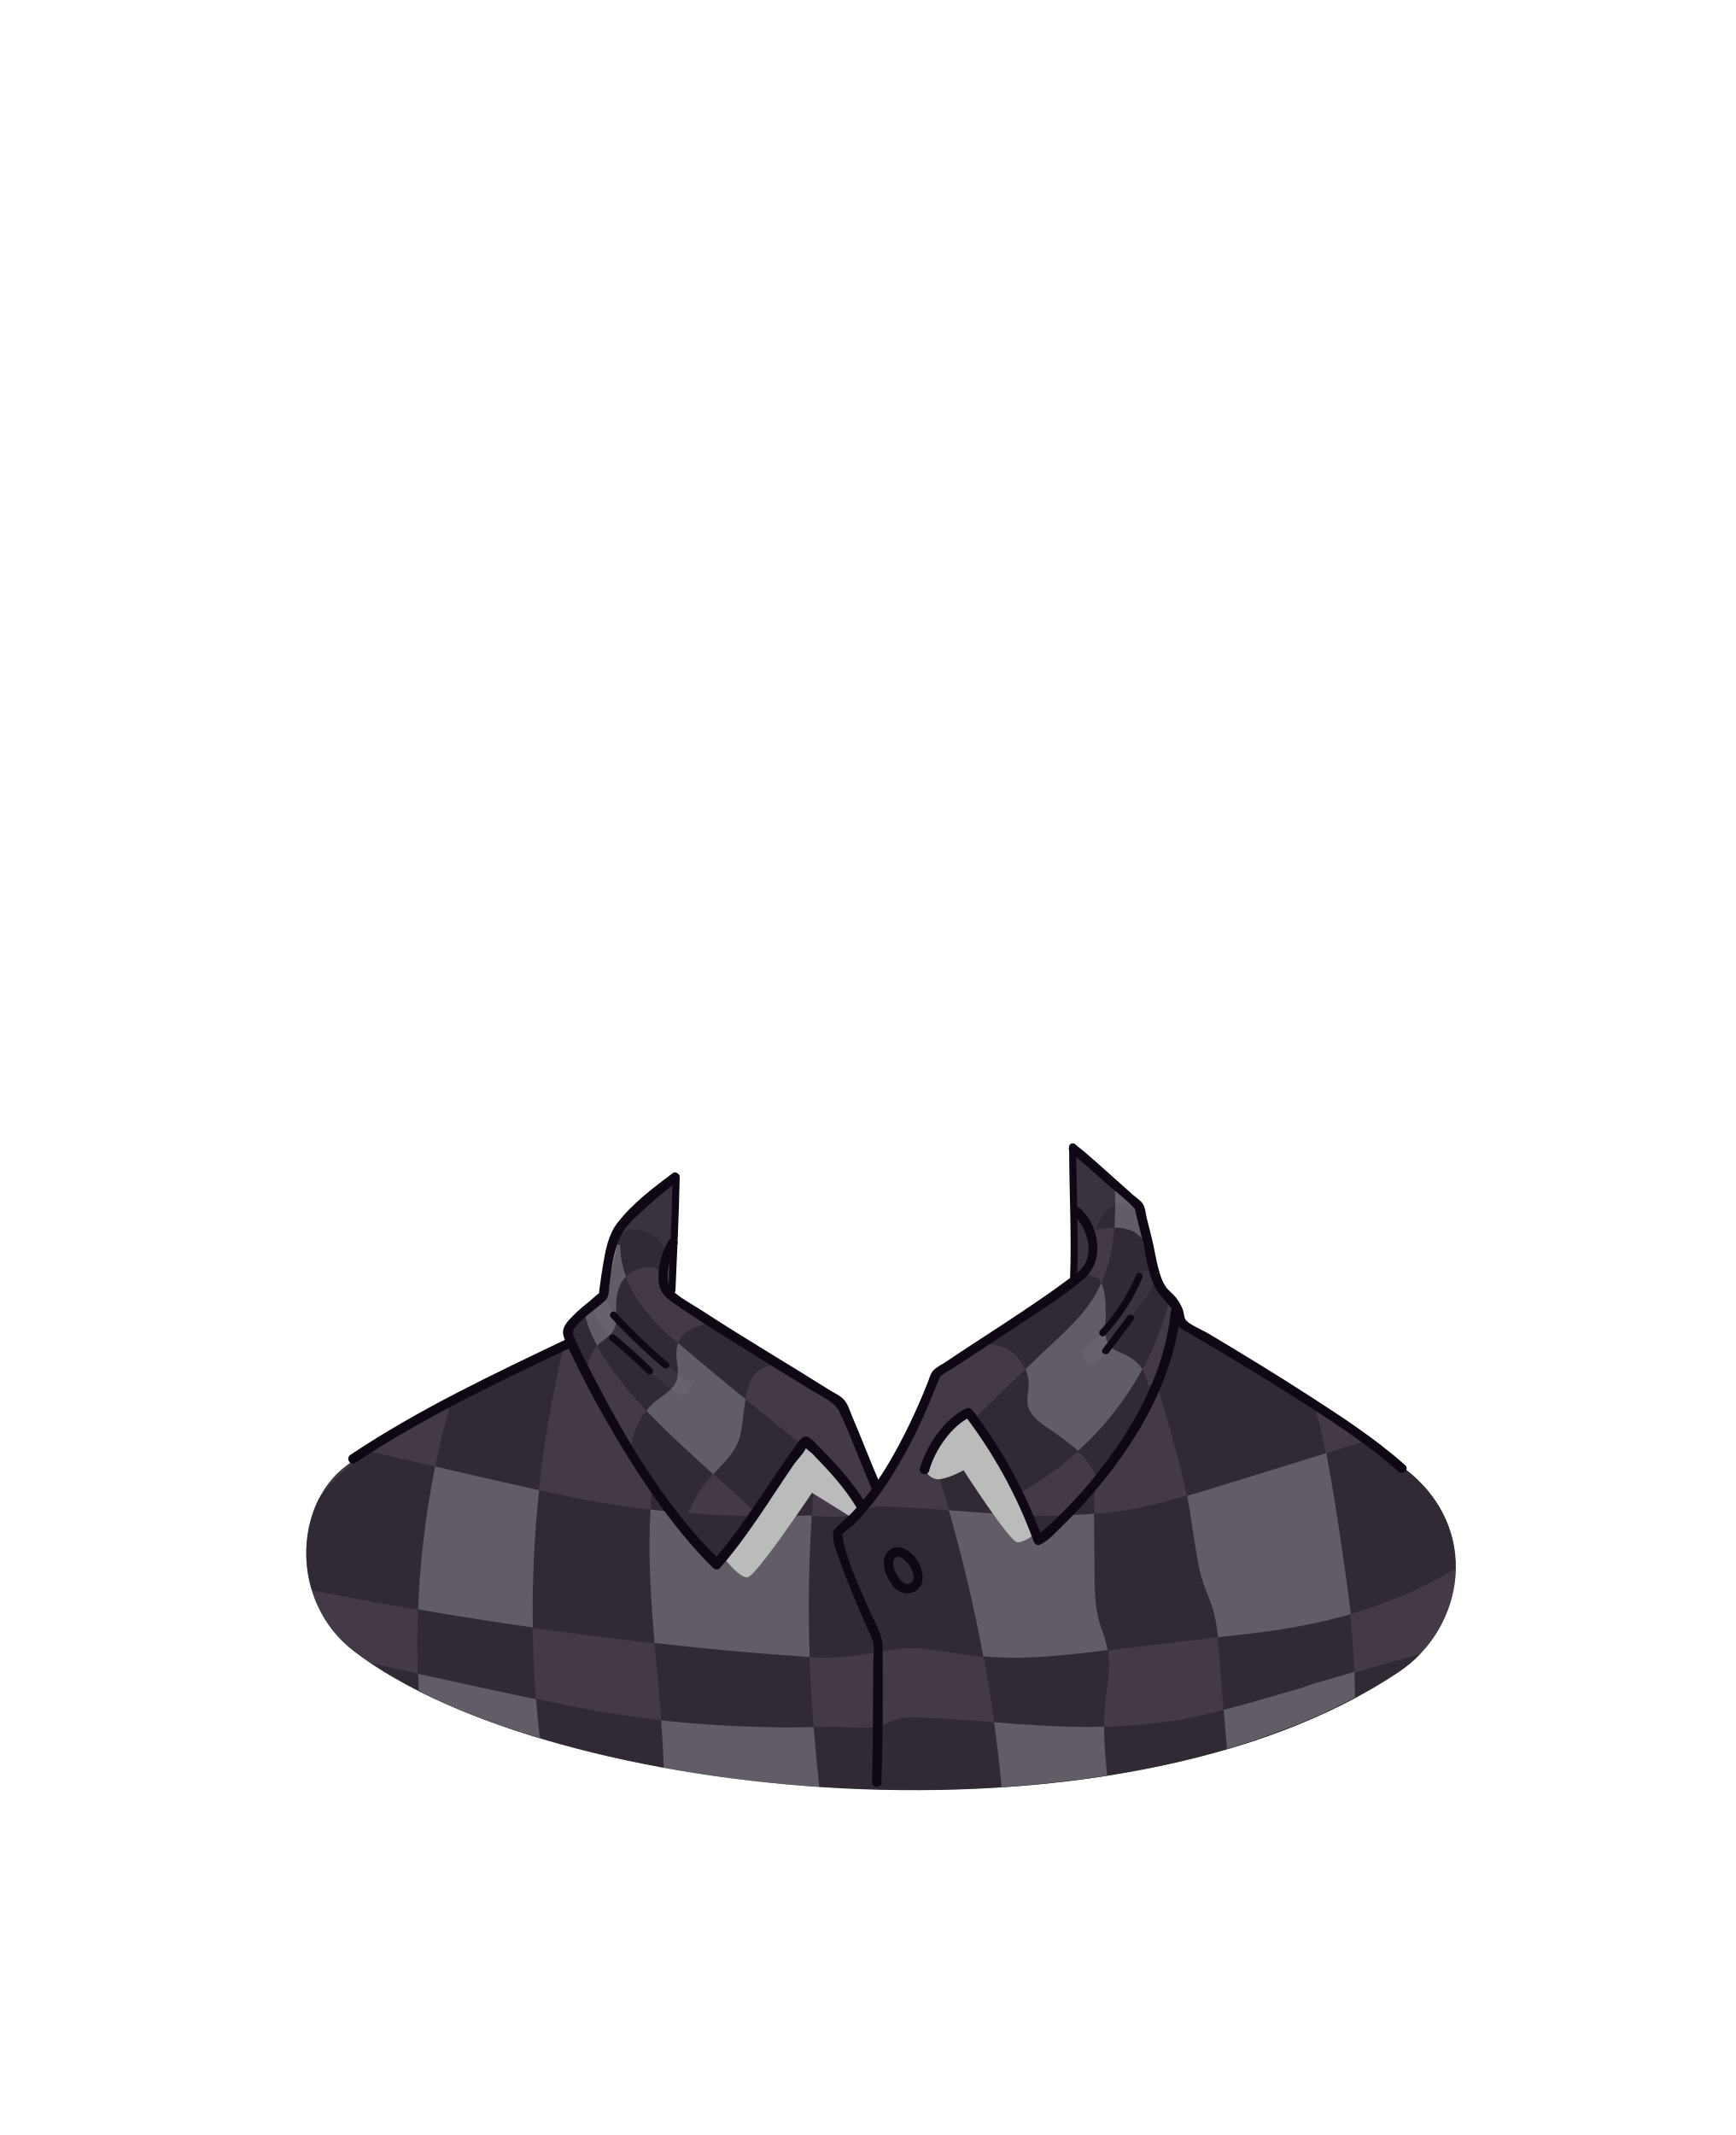
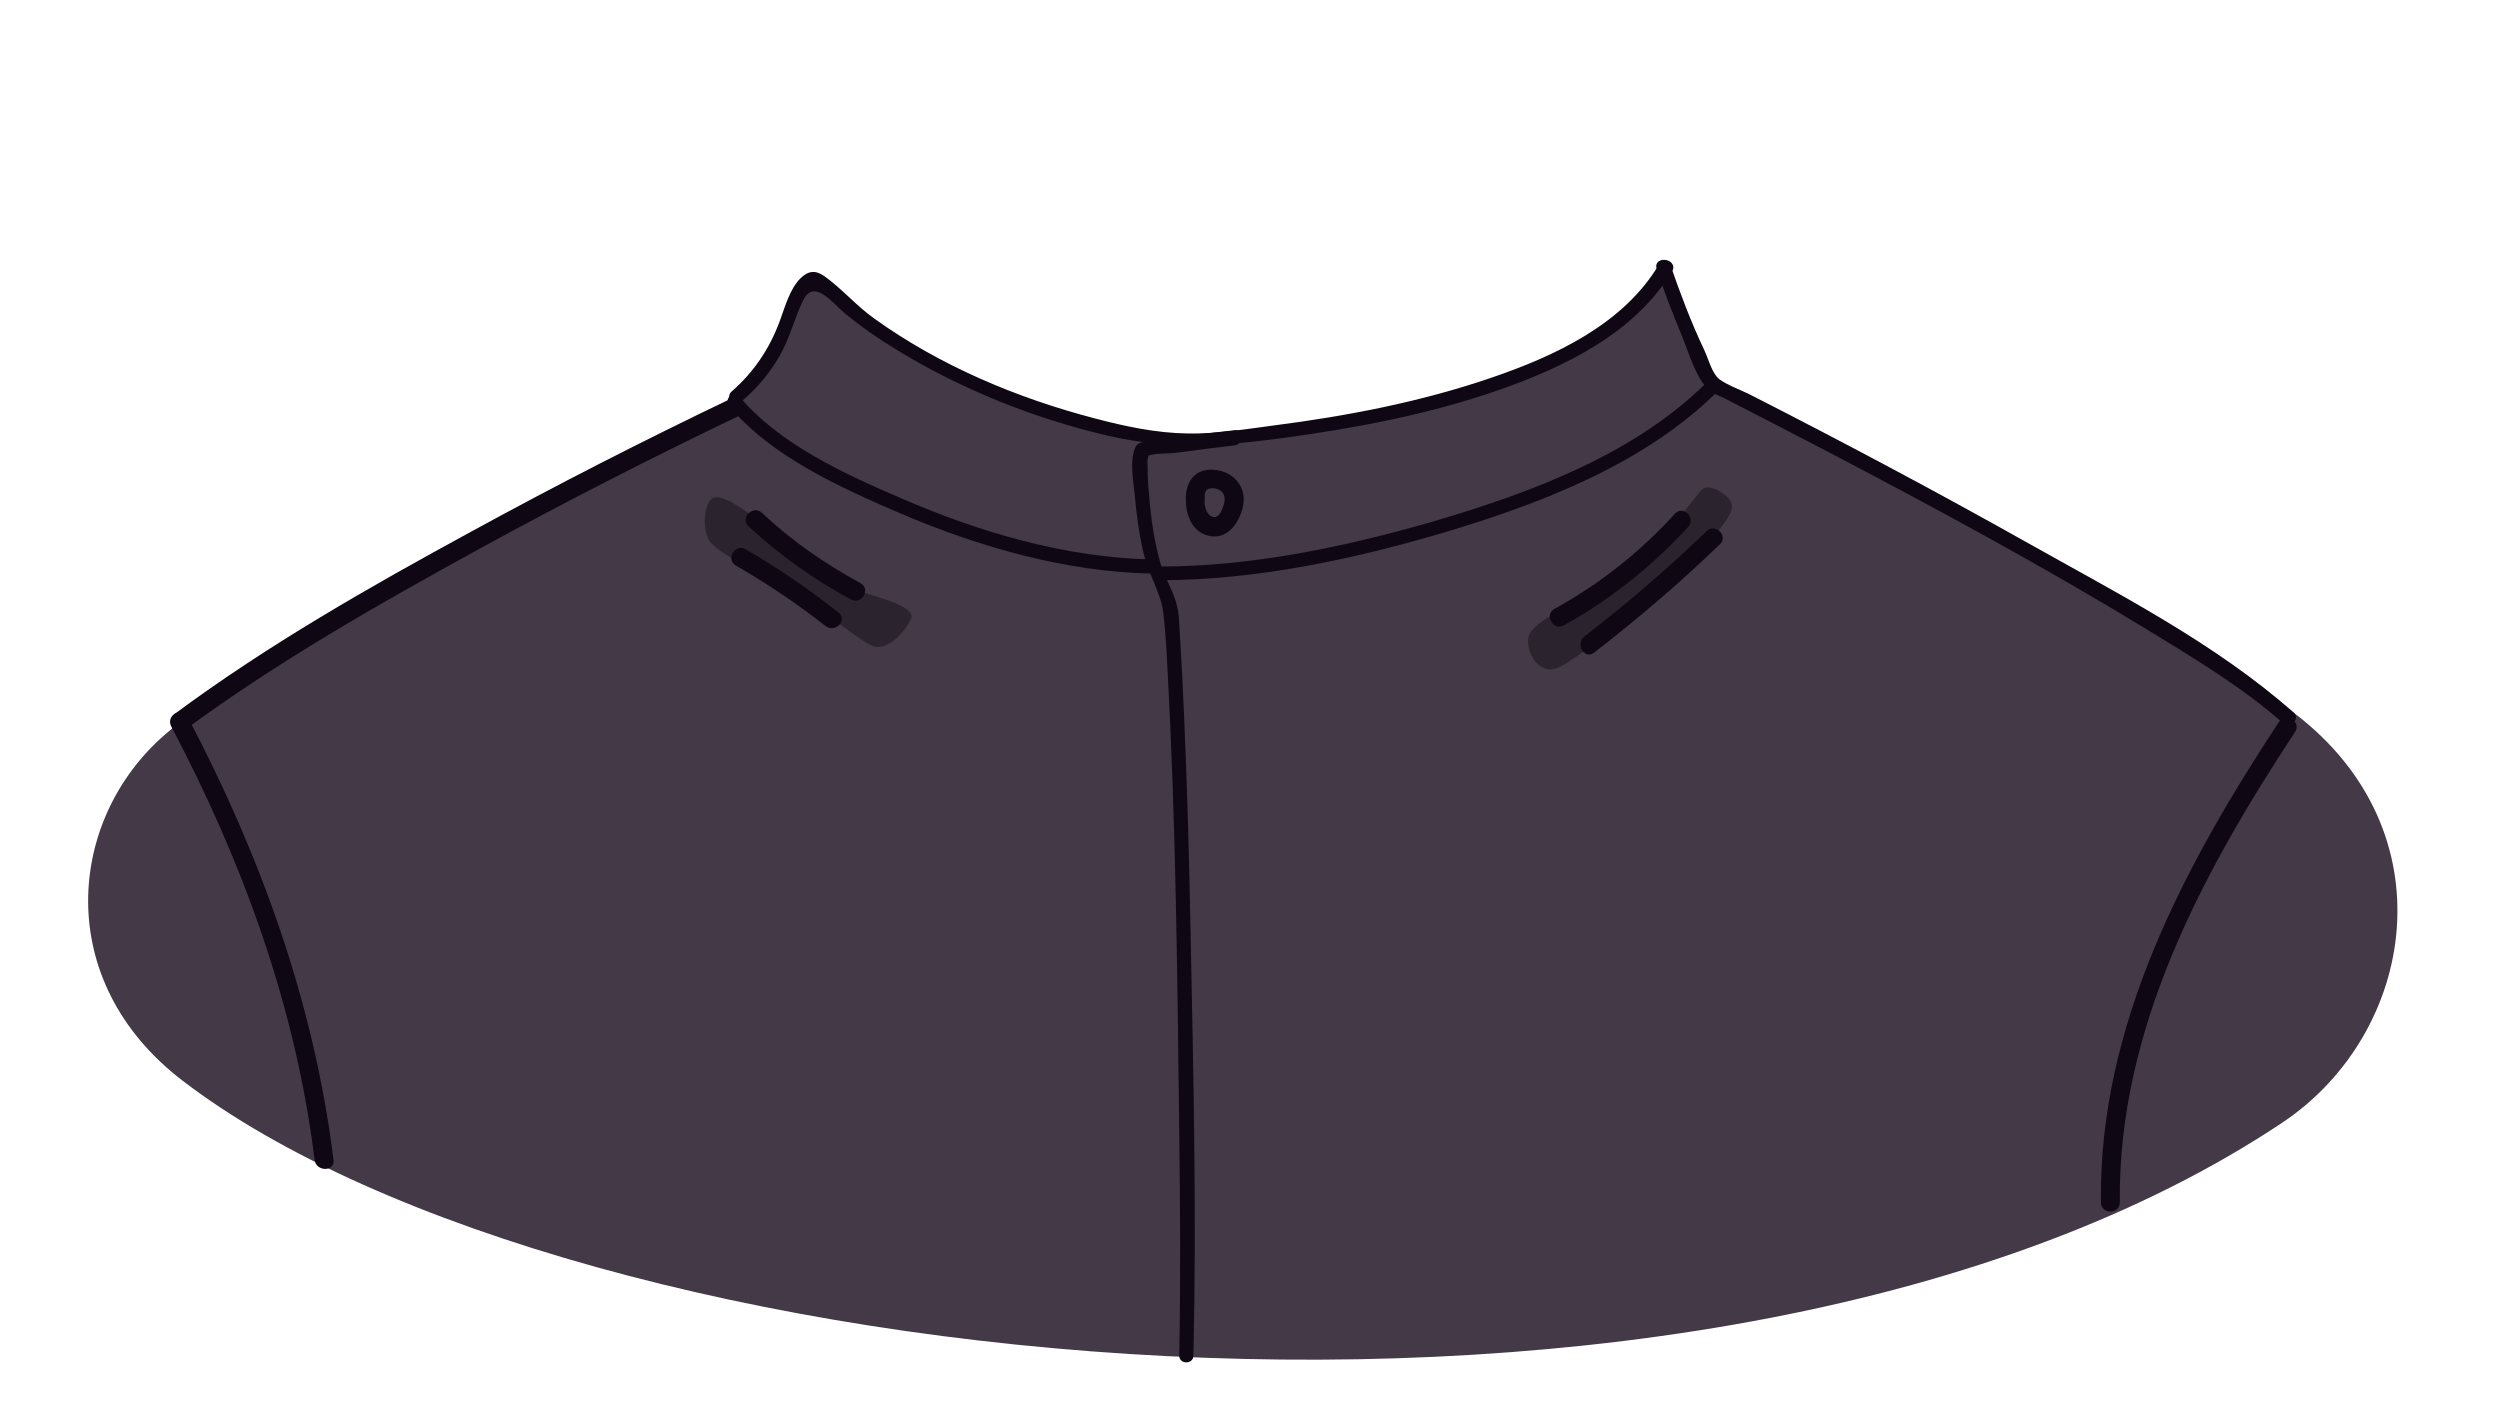
- <svg xmlns="http://www.w3.org/2000/svg" version="1.1" id="Layer_1" x="0px" y="0px" viewBox="0 0 739.6 909.9" style="enable-background:new 0 0 739.6 909.9;" xml:space="preserve">
+ <svg xmlns="http://www.w3.org/2000/svg" version="1.1" id="Layer_1" x="0px" y="0px" viewBox="0 0 530 300" style="enable-background:new 0 0 530 300;" xml:space="preserve">
  <style type="text/css">
	.st0{fill:#433947;}
- 	.st1{opacity:0.55;}
+ 	.st1{opacity:0.75;}
	.st2{fill:#231E26;}
- 	.st3{fill:#433947;enable-background:new    ;}
- 	.st4{fill:#BBBBBC;}
- 	.st5{opacity:0.35;fill:#BBBBBC;enable-background:new    ;}
- 	.st6{fill:#0F0814;}
+ 	.st3{fill:#0F0814;}
</style>
  <g>
-     <path class="st0" d="M598.7,625.9c-9.6-7.3-84.4-55.1-93-60.5c-3.5-2.2-7.1,0.2-6.5-10.4c-14.5-16.2-13.6-40.8-13.6-40.8   l-28.1-25.3c0,0,1.4,44.7,1.4,55.2c-5.5,4.4-52.3,37.8-57.8,40.2c-12.2,24.3-27.8,51.4-27.8,51.4l-13.9-36.5c0,0-63.3-39.3-73-46.4   c-3.3-2,2.2-51.3,2.2-51.3s-22.9,19-23.5,20.9c-5.7,19.6-3.6,31.1-20.5,41.5c-5.7,3.5-1.1,8.6-1.1,8.6s-55.7,22.1-96.1,52.3   c-21.9,16.4-24.2,57.8,3.5,79c83,63.6,325,89.2,445.3,8.8C624.4,693.7,631.7,651,598.7,625.9z" />
+     <path class="st0" d="M486.4,151.2c-9.6-7.3-110.1-63.4-122.2-69.6c-3.7-1.9-10-30.2-13.8-21.3c-27.1,28.8-91.9,33.4-95.3,33.1   c-27.4-2.8-54.9-12.6-64.6-19.6c-3.3-2-18.6-15.8-19.3-13.9c-7.4,18.9-16.9,27.4-16.9,27.4s-84.2,37.9-119.4,68.5   c-20.6,17.9-23.9,52.1,3.8,73.3c83,63.6,325,89.2,445.3,8.8C512.1,219,519.4,176.3,486.4,151.2z" />
    <g class="st1">
-       <path class="st2" d="M248.9,580.8c-1.7-3.3-2.9-5.9-4-8.3c-0.2-0.5-0.4-0.9-0.6-1.3c-1-2.1-1.8-3.7,0.2-6.2c2.4-3,5.4-5.4,8.3-7.7    c1.4-1.1,2.8-2.2,4.1-3.3c1.5-1.3,1.6-2.5,1.7-4.5c0-0.5,0.1-1,0.1-1.5c0.8-6.6,1.8-14.8,4.9-21.5c1.7-3.7,4.8-6.6,7.8-9.4    c0.4-0.4,0.8-0.8,1.2-1.2c4-3.8,8.3-7.4,13.2-11.2l1.7-1.3v2.1c-0.2,6.9-0.4,14.3-0.7,22.5v0.6l-0.5,0.3c-0.2,0.1-0.3,0.2-0.4,0.4    c-1.9,3-3.3,6.9-3.9,11l-0.2,1.5l-1.3-0.8c-0.9-0.6-2.4-0.9-4.1-0.9c-0.6,0-1.2,0-1.8,0.1c-5.1,0.8-9.1,4-10.8,8.8    c-0.9,2.4-1.2,5.1-1.2,8.5c0,0.7,0,1.4,0.1,2.1c0.2,4.5,0.3,7.4-4.7,11.1c-3.7,2.8-6.3,5.5-7.2,10.1l-0.6,2.9L248.9,580.8z" />
-       <path class="st2" d="M290.3,648.2c-7.2-9-14.2-19-21.3-30.7l-0.2-0.3l0.1-0.4c1-6.8,3.9-13,8.4-17.8c1.4-1.5,3-2.7,4.6-3.8    c2.2-1.6,4.4-3.2,5.7-5.3c1.8-2.9,1.4-5.9,1-9.1c-0.1-1-0.3-2-0.3-3.1c-0.5-7.3,4.1-11.8,13.6-13.6l0.4-0.1l0.4,0.2    c3.2,2,6.4,4,9.6,6l2.5,1.6c4.5,2.8,9.1,5.6,13.7,8.5l2.3,1.4l-2.7,0.4c-9.1,1.4-10.3,11.9-11.4,21.2c-0.4,3-0.7,5.9-1.3,8.3    c-1.5,5.9-5.5,10.2-9.4,14.3c-1.7,1.7-3.4,3.6-4.8,5.4c-3.8,4.8-6.8,10.4-9.2,16.5l-0.6,1.6L290.3,648.2z" />
-       <path class="st2" d="M486.9,528.2c-1.4-1.8-3.1-3.1-5.1-3.9c-1.9-0.7-4-1.1-6.4-1.1c-3.1,0-6.2,0.6-8.8,1.1l-0.8,0.2l-0.3-0.8    c-1.3-3.2-3.2-5.7-5.6-7.9c-0.2-0.2-0.4,0.1-0.7,0.1h-1v-1.4l-0.1-4.3c-0.1-5.9-0.3-12.2-0.3-18.2v-2.2l1.7,1.4    c3.3,2.7,6.5,5.5,9.6,8.3c1.1,1,2.1,1.9,3.2,2.9c1.4,1.2,2.8,2.4,4.2,3.6c3.1,2.6,6.3,5.2,9,8.2l0.2,0.2l0.1,0.2    c0.2,0.8,0.4,1.5,0.5,2.2c0.1,0.3,0.2,0.7,0.2,1l2.4,9.6L486.9,528.2z" />
-       <path class="st2" d="M348.1,620.4v-0.5l-0.9-1c-0.2-0.2-0.6-0.5-1-0.9c-0.6-0.5-1.3-1.1-1.8-1.6l-1-1.1l-0.6,1.4    c-0.6,1.3-1.9,2.8-3,4.2c-0.7,0.8-1.3,1.6-1.8,2.3c-2.8,4.1-5.7,8.3-8.4,12.4c-7.2,10.9-14.7,22.1-23.4,32    c-0.2,0.2-0.5,0.2-0.6,0.2c-0.3,0-0.6-0.1-0.8-0.3c-8.6-8.4-16.8-18.4-25.3-30.6l-1.6-2.3l-0.2,2.7c-2.2,24.5,0,49.2,2.2,73.2    c1.3,14,2.6,28.4,3,42.7c21.2,3.9,43.6,6.6,66.4,8.2C343.7,714.8,343.3,667.3,348.1,620.4z" />
-       <path class="st2" d="M471.1,725.9c0.2-1.7,0.4-3.4,0.6-5.1c0.5-3.3,0.9-6.8,1-10.2c0.2-6.2-1.4-11.5-3-15.9    c-3-8.3-3.1-16.7-3.1-25.5l-0.2-34.9l-1.7,2c-4.2,4.9-8.3,9.3-12.4,13.3c-0.6,0.6-1.2,1.2-1.8,1.8c-2.4,2.4-5,5.1-7.8,6.3    c-0.1,0-0.1,0-0.2,0c-0.3,0-0.8-0.4-1-0.9c-6.8-18.7-16.4-36.5-28.5-52.6l-0.5-0.7l-0.8,0.4c-5.4,3.1-10.7,9.2-14.2,16.3l-0.3,0.6    l0.4,0.5c0,0.1,0.1,0.1,0.1,0.2c14.9,45.4,24.8,92.6,29.3,140.2c15.2-1,30.2-2.6,45-4.9C471,747.2,470,736.5,471.1,725.9z" />
-       <path class="st2" d="M509.6,568.7c-0.6-0.4-1.3-0.7-1.9-1.1c-1-0.6-2.1-1.2-3.1-1.8c-0.7-0.4-1.2-0.8-1.5-1.3l-0.2-0.2    c-0.5-0.2-1-0.3-1.5-0.6l-0.2,1.2c-1.4,8.6-4,17.5-7.7,26.3l-0.3,0.6l0.5,0.5c0.1,0.1,0.1,0.1,0.1,0.2    c3.8,12.7,7.7,25.9,10.8,39.1c1.5,6.5,2.5,13.3,3.5,19.8c0.9,5.9,1.8,12,3.1,18c0.7,3.4,2,6.6,3.2,9.8c1.1,2.7,2.2,5.5,2.9,8.4    c1.3,5.2,1.8,10.8,2.2,16.1l3.3,41.4c0,0,0,0.1,0,0.2l-0.1,0.3c8.7-2.5,17.2-5.4,25.3-8.5c1.8-0.7,3.5-1.4,5.3-2.1    c8.5-3.5,16.7-7.3,24.5-11.4l-0.1-0.1c-0.1-0.1-0.2-0.1-0.2-0.4c-0.1-23.4-3.1-46.2-5.8-63.4l-0.9-6.2    c-2.6-17.3-5.4-35.3-9.9-52.5c-11.1-7.2-22.8-14.7-32.7-21.1C522.3,576.2,516.1,572.5,509.6,568.7z" />
-       <path class="st2" d="M230,740c-6.2-54.7-2.9-109.6,9.6-163.3l0.5-2l-1.9,0.9c-16.4,7.8-31.2,14.9-45.9,22.7l-0.4,0.2l-0.1,0.4    c-11,39.5-15.6,80.4-13.4,121.3v0.5c15,7.6,32.5,14.3,51.7,20.1L230,740z" />
-       <path class="st2" d="M598.7,625.9c-2.4-1.8-8.8-6.1-17.2-11.6l-45.4,14c-3.1,0.9-6.1,1.9-9.2,2.8c-12,3.7-24.4,7.6-36.8,10.5    c-12.8,3-26.7,4.4-42.6,4.4c-13.7,0-27.5-1.1-40.5-2.1c-8-0.7-15.8-1.3-23.6-1.6c-0.6,0-1.1-0.1-1.7-0.1c-1.5-0.1-3.1-0.2-4.7-0.2    c-1.1,0-2,0-2.9,0.1c-2.9,0.2-5.1,1.1-7.4,2.1c-0.6,0.3-1.3,0.5-2,0.8c-3.4,1.3-7.4,1.4-10.4,1.4c-1.6,0-3.2-0.2-4.7-0.2    s-3-0.3-4.5-0.3h-0.3c-2.9,0-5.8,0.2-8.7,0.2c-3.7,0-7.3,0.1-11,0.1c-30.7-0.3-58.5-3.2-84.9-8.9c-20.1-4.3-40.5-9-60.2-13.6    c-7.4-1.7-14.8-3.4-22.3-5.1l-0.5-0.1l-0.4,0.3c-7.4,5.5-15.6,11.7-21,20.1c-5.7,11.3-7,25.6-2.9,38.9h0.1h0.1h0.1    c37,7.3,74.4,13.5,111,18.3c36.4,4.8,68.6,8.1,98.4,10.1c3.3,0.2,6.3,0.3,9.1,0.3c6.1,0,11.7-0.5,17.1-1.5l1.7-0.3    c6-1.1,11.7-2.2,17.7-2.2c0.3,0,0.7,0,1,0c5.9,0.1,11.9,1.1,17.7,2c1.9,0.3,3.8,0.6,5.7,0.9c6.4,0.9,13.1,1.4,19.8,1.4    c1.7,0,3.4,0,5-0.1c12.9-0.4,25.8-2.1,38.4-3.7c3.4-0.4,6.8-0.9,10.2-1.3l15.7-1.9c11.1-1.3,22.1-2.6,33.2-4    c34.2-4.1,61.4-12.8,85.4-27.2C620.7,653.3,614.1,637.6,598.7,625.9z" />
-       <path class="st2" d="M434.1,635.3c-5.2-10.5-11.4-20.6-18.4-30.1l-0.7-1l1.1-0.5c0.1,0,0.1-0.1,0.2-0.1l26-25.1    c1.8-1.7,3.6-3.4,5.4-5.1c6.2-5.7,12.5-11.6,17.2-18.5c7.7-11.3,11-25.8,10.5-45.9l-0.1-2.2l1.7,1.4c2.4,2,5.2,4.4,7.5,6.9    l0.2,0.2l0.1,0.2c0.2,0.7,0.4,1.4,0.5,2.1c0.1,0.3,0.2,0.7,0.2,1l2.5,10.1c0.5,2,0.8,3.9,1.2,5.7c0.4,2.3,0.9,4.7,1.7,7.6    c0.8,3,1.9,6.4,3.8,9.1c0.8,1.1,1.7,2.1,2.6,3.1l0.9,1l-0.1,0.5c-9.1,33.7-31.8,62.8-62.3,79.9l-1,0.7L434.1,635.3z" />
-       <path class="st2" d="M320.7,643.2c-3.6-3.3-7.2-6.5-10.8-9.7c-10.3-9.2-21-18.8-30.9-28.7c-7.4-7.5-13-14-17.7-20.6    c-5-7.1-9.9-14.8-11.8-22.9l-0.1-0.6l0.5-0.4c1-0.8,2-1.6,3-2.4c1.4-1.1,2.8-2.2,4.1-3.4c1.5-1.3,1.6-2.5,1.7-4.5    c0-0.5,0.1-1,0.1-1.5c0.7-5.5,1.5-12.3,3.6-18.3l1.9,0.4c-0.5,16.1,11.4,30.1,21.5,39.1c12.1,10.7,24.9,21,37.3,31    c5.7,4.6,11.5,9.3,17.2,13.9l0.9,0.6l-0.5,0.9l-0.4,0.6c-0.2,0.3-0.4,0.6-0.5,0.8c-4.1,5.7-8.1,11.6-11.9,17.4    c-1.9,2.8-3.7,5.6-5.6,8.3l-0.7,1.1L320.7,643.2z" />
-       <polygon class="st2" points="457.4,514.4 457.5,546 463,542.7 466.5,534.1 465.9,527.3 462.9,519.2   " />
-       <path class="st2" d="M596.2,712.5c3.4-2.3,6.5-4.9,9.3-7.8l-46.6,13.5c-3.3,0.9-6.5,1.9-9.8,2.8c-12.8,3.7-25.9,7.6-39.1,10.5    c-13.6,3-28.5,4.4-45.3,4.4c-14.5,0-29.3-1.1-43.1-2.1c-8.5-0.7-16.8-1.3-25.1-1.6c-0.6,0-1.2-0.1-1.8-0.1c-1.6-0.1-3.3-0.2-5-0.2    c-1.1,0-2.1,0-3.1,0.1c-3.1,0.2-5.4,1.1-7.9,2.1c-0.7,0.3-1.4,0.5-2.1,0.8c-3.7,1.3-7.9,1.4-11.1,1.4c-1.7,0-3.4-0.2-5-0.2    s-3.2-0.3-4.8-0.3h-0.3c-3.1,0-6.2,0.2-9.3,0.2c-3.9,0-7.8,0.1-11.7,0.1c-32.7-0.3-62.2-3.2-90.4-8.9c-21.4-4.3-43.1-9-64.1-13.6    c-7.1-1.5-14.2-3.1-21.3-4.6C247.8,768.7,479.4,790.6,596.2,712.5z" />
-       <path class="st2" d="M466.7,628.4c-1.5-3.8-4.2-7.3-8.6-11c-2-1.7-4.2-3.3-6.3-4.9l-1.5-1.1c-0.8-0.6-1.7-1.2-2.6-1.8    c-4.4-3-9.8-6.7-9.9-12.3c0-1.3,0.1-2.6,0.3-3.8c0.2-1.8,0.4-3.5,0.1-5.3c-0.5-3.1-1.6-5.9-3.3-8.3c-2.8-3.8-6.9-6.2-11.7-6.8    l-2.7-0.3l3.5-2.3c2.9-1.9,5.8-3.8,8.7-5.7c1.5-1,3-2,4.6-3c8-5.3,16.3-10.7,23.7-17c0.5-0.4,1-0.9,1.5-1.4l0.4-0.5l5.3,1.9    l0.2,0.3c0.6,0.9,1,1.8,1.3,2.8c0.5,1.3,0.8,2.5,1.1,4.2c0.4,2.7,0.4,5.3,0.4,7.8c0,1-0.1,2-0.1,3c-0.2,3.3-0.4,6.8,0.9,9.4    c1.2,2.4,3.7,3.5,6.3,4.6l0.3,0.1c6.3,2.8,9.8,7.1,10.7,13.4c0,0.2,0.1,0.2,0.2,0.2s0.2,0,0.3-0.1l2.4-1.1l-1,2.4    c-4.9,11.3-12,22.9-20.8,34.4c-0.4,0.5-0.9,1.1-1.3,1.6l-1.8,2.2L466.7,628.4z" />
+       <path class="st2" d="M324.3,134.3c-1.3,2.4,1,8.5,5.3,7.5c5.4-1.3,31.6-25.2,33.5-27.8c2-2.6,5-5.7,3.8-7.7s-4.3-3.5-5.7-2.8    c-1.3,0.7-7.4,9.9-11.3,13.4s-17.7,12.6-19.5,13S325.3,132.6,324.3,134.3z" />
+       <path class="st2" d="M182.3,125.3c1.5,0.8,12.3,3,10.8,6s-5,6.7-8,5.7s-17.2-12.9-20.2-14c-3-1-12.6-5.6-14.4-8.2    c-1.8-2.5-1.3-9.2,1.2-9.4s8.1,4,10.3,6.2C164.1,113.8,182.3,125.3,182.3,125.3z" />
    </g>
-     <g class="st1">
-       <path class="st3" d="M293.9,589c-4.4-1.7-31.2-27.6-31.2-27.6s-6.2-9.9-6-11.4l-3.9,5.4c0,0,0,6.4,5.2,12c2.1,2.3,27.8,25.8,32,27    C292.7,595.2,296.7,590.1,293.9,589z" />
-       <path class="st3" d="M285.2,536.8l-1.7,4.5l-0.2,7.2l2.9,0.1l2.4-47.7l-13.5,10l-12.3,16C266.8,521.4,282.3,523.1,285.2,536.8z" />
-       <path class="st3" d="M464.9,537.6c-1-14.6,9.4-31.7,18.8-21.7c3.6,3.8-2.4-5.8-2.4-5.8l-24.2-21.4l0.7,56.8    C457.8,545.4,464.9,538.3,464.9,537.6z" />
-       <path class="st3" d="M489.4,541.3c-2.6-0.7-3.6,2.4-5.2,5.2c0,0-11.9,17.5-13,19.5c-1,2-8.8,7.7-9.3,9.9c-0.6,2.7,0,4.9,3.1,5.2    c3.3,0.3,5.5-4.3,7.9-8.1s14.8-18.2,17.3-22.6S491.6,541.9,489.4,541.3z" />
-     </g>
-     <path class="st4" d="M337.9,619.1l-29.8,44.2c0,0,6.9,9.5,10.6,8.9s27.4-36,27.4-36l17.2,10.7l3.2-6.7l-21.2-26.6L337.9,619.1z" />
-     <g>
-       <path class="st5" d="M185.5,625c-4.1,20.1-6.5,40.4-7.3,60.9c16.3,2.8,32.6,5.4,48.9,7.7c-0.3-19.6,0.6-39.1,2.7-58.5    C214.9,631.8,200.1,628.4,185.5,625z" />
-       <path class="st5" d="M345.1,706.2c-0.7-20-0.4-40.2,0.9-60.2c-0.3,0-0.6-0.1-0.9-0.1h-0.3c-2.9,0-5.8,0.2-8.7,0.2    c-3.7,0-7.3,0.1-11,0.1c-0.9,0-1.7,0-2.5,0c-5.1,7.4-10.4,14.8-16.3,21.5c-0.2,0.2-0.5,0.2-0.6,0.2c-0.3,0-0.6-0.1-0.8-0.3    c-6.8-6.7-13.5-14.5-20.2-23.5c-2.5-0.2-4.9-0.5-7.4-0.8c-1.2,19,0.1,38.1,1.7,56.9c22.6,2.6,43.7,4.5,63.6,5.8    C343.5,706.1,344.3,706.1,345.1,706.2z" />
-       <path class="st5" d="M452.2,649.5c-0.6,0.6-1.2,1.2-1.8,1.8c-2.4,2.4-5,5.1-7.8,6.3c-0.1,0-0.1,0-0.2,0c-0.3,0-0.8-0.4-1-0.9    c-1.3-3.7-2.8-7.4-4.4-11c-10.2-0.4-20.4-1.1-30.1-1.9c-0.8-0.1-1.7-0.1-2.5-0.2c5.9,20.5,10.8,41.3,14.7,62.3    c4.4,0.4,8.9,0.6,13.4,0.6c1.7,0,3.4,0,5-0.1c11.6-0.4,23.2-1.7,34.6-3.2c-0.6-3.2-1.5-6.1-2.5-8.7c-3-8.3-3.1-16.7-3.1-25.5    l-0.2-23.9c-3.4,0.3-7,0.5-10.6,0.6C454.7,647.1,453.5,648.3,452.2,649.5z" />
-       <path class="st5" d="M571.9,659.6l-0.9-6.2c-1.7-11.3-3.5-22.7-5.7-34.1l-29.1,9c-3.1,0.9-6.1,1.9-9.2,2.8    c-6.9,2.2-13.9,4.4-21,6.4c0.9,4.7,1.6,9.4,2.3,14c0.9,5.9,1.8,12,3.1,18c0.7,3.4,2,6.6,3.2,9.8c1.1,2.7,2.2,5.5,2.9,8.4    c0.8,3.3,1.3,6.7,1.7,10.1c5.4-0.6,10.7-1.3,16.1-1.9c14.7-1.8,28.1-4.4,40.5-8C574.5,677.5,573.1,667.9,571.9,659.6z" />
-       <path class="st5" d="M475.4,523.2c2.4,0,4.5,0.4,6.4,1.1c2,0.8,3.7,2.1,5.1,3.9l0.8-0.4l-2.3-9.2c-0.1-0.3-0.2-0.7-0.2-1    c-0.2-0.7-0.3-1.4-0.5-2.1l-0.1-0.2l-0.2-0.2c-2.3-2.6-5.1-4.9-7.5-6.9l-1.7-1.4l0.1,2.2c0.1,5.1,0,9.8-0.3,14.2    C475.1,523.2,475.3,523.2,475.4,523.2z" />
-       <path class="st5" d="M486.9,583.5c-1.8-2.8-4.5-4.9-8.2-6.6l-0.3-0.1c-2.6-1.1-5.1-2.2-6.3-4.6c-1.3-2.6-1.1-6.1-0.9-9.4    c0.1-1,0.1-2,0.1-3c0-2.5,0-5.1-0.4-7.8c-0.3-1.6-0.6-2.9-1.1-4.2c-0.1-0.3-0.3-0.7-0.4-1c-1.3,2.9-2.8,5.6-4.5,8.1    c-4.7,6.9-11.1,12.8-17.2,18.5c-1.8,1.7-3.7,3.4-5.4,5.1l-5.2,5c0.6,1.4,1,2.9,1.2,4.5c0.3,1.8,0.1,3.5-0.1,5.3    c-0.1,1.2-0.3,2.5-0.3,3.8c0,5.7,5.5,9.4,9.9,12.3c0.9,0.6,1.8,1.2,2.6,1.8l1.5,1.1c2.1,1.6,4.3,3.2,6.3,4.9    c0.4,0.4,0.9,0.8,1.3,1.1C470.4,608.5,479.8,596.6,486.9,583.5z" />
-       <path class="st5" d="M289.1,572.4c-0.6,1.6-0.9,3.4-0.8,5.4c0.1,1,0.2,2.1,0.3,3.1c0.4,3.2,0.8,6.3-1,9.1    c-1.3,2.1-3.5,3.7-5.7,5.3c-1.6,1.2-3.3,2.4-4.6,3.8c-0.6,0.7-1.2,1.4-1.8,2.1c1.1,1.2,2.3,2.4,3.5,3.6c8,8.1,16.6,15.9,25,23.5    c0.7-0.7,1.4-1.5,2.1-2.2c3.9-4.1,8-8.4,9.4-14.3c0.6-2.4,0.9-5.2,1.3-8.3c0.3-2.4,0.6-4.8,1-7.2    C308.2,588.5,298.5,580.5,289.1,572.4z" />
-       <path class="st5" d="M266.8,544c-1.6-4.2-2.5-8.7-2.4-13.4l-1.9-0.4c-2.1,6.1-2.9,12.8-3.6,18.3c-0.1,0.5-0.1,1.1-0.1,1.5    c-0.2,2-0.3,3.2-1.7,4.5c-1.3,1.2-2.7,2.3-4.1,3.4c-1,0.8-2,1.6-3,2.4l-0.5,0.4l0.1,0.6c1,4.2,2.8,8.3,4.9,12.3c1-1.1,2.2-2,3.5-3    c4.9-3.7,4.8-6.6,4.7-11.1c0-0.7,0-1.4-0.1-2.1c0-3.4,0.3-6.1,1.2-8.5C264.5,546.9,265.5,545.3,266.8,544z" />
-       <path class="st5" d="M230,740c-0.6-5.3-1.1-10.5-1.5-15.8c-16.4-3.4-32.8-7-48.7-10.5c-0.5-0.1-1.1-0.2-1.6-0.4    c0.1,2.3,0.2,4.5,0.3,6.8v0.5c1.1,0.6,2.3,1.1,3.4,1.7c0,0,0.1,0,0.1,0.1c3.4,1.6,6.8,3.2,10.4,4.8c0.1,0,0.2,0.1,0.3,0.1    c1.7,0.7,3.4,1.5,5.2,2.2c0.2,0.1,0.4,0.2,0.6,0.2c1.7,0.7,3.4,1.4,5.2,2c0.2,0.1,0.5,0.2,0.7,0.3c1.8,0.7,3.5,1.3,5.4,2    c0.2,0.1,0.3,0.1,0.5,0.2c1.8,0.7,3.6,1.3,5.5,1.9c0.1,0,0.2,0.1,0.3,0.1c1.8,0.6,3.7,1.2,5.5,1.8c0.3,0.1,0.6,0.2,0.9,0.3    c1.8,0.6,3.6,1.1,5.4,1.7c0.4,0.1,0.8,0.2,1.2,0.4c0.4,0.1,0.8,0.2,1.2,0.3L230,740z" />
-       <path class="st5" d="M346.8,736.1c-0.3,0-0.6,0-0.9,0c-3.9,0-7.8,0.1-11.7,0.1c-18.3-0.2-35.7-1.2-52.4-3    c0.5,6.7,0.9,13.5,1.1,20.2l0,0c2.6,0.5,5.2,0.9,7.9,1.4c0.4,0.1,0.7,0.1,1.1,0.2c2.2,0.4,4.5,0.7,6.7,1.1    c0.8,0.1,1.5,0.2,2.3,0.3c1.9,0.3,3.7,0.6,5.6,0.8c0.9,0.1,1.8,0.2,2.7,0.4c1.8,0.2,3.5,0.5,5.3,0.7c1,0.1,1.9,0.2,2.9,0.3    c1.7,0.2,3.5,0.4,5.2,0.6c1,0.1,2,0.2,2.9,0.3c1.7,0.2,3.5,0.4,5.2,0.5c1,0.1,2,0.2,2.9,0.3c1.8,0.2,3.6,0.3,5.3,0.5    c0.9,0.1,1.9,0.2,2.8,0.2c1.9,0.1,3.7,0.3,5.6,0.4c0.6,0,1.2,0.1,1.9,0.1C348.3,753.1,347.5,744.6,346.8,736.1z" />
-       <path class="st5" d="M470.6,735.9c-2,0-4,0.1-6,0.1c-13.8,0-27.7-0.9-40.9-2c1.3,9.2,2.4,18.4,3.2,27.6c0.5,0,1-0.1,1.4-0.1    c1-0.1,1.9-0.1,2.9-0.2c1.5-0.1,3.1-0.2,4.6-0.4c0.8-0.1,1.5-0.1,2.3-0.2c2.2-0.2,4.3-0.4,6.5-0.6c0.8-0.1,1.6-0.2,2.4-0.2    c1.6-0.2,3.1-0.3,4.7-0.5c0.8-0.1,1.6-0.2,2.4-0.3c2.2-0.3,4.3-0.5,6.5-0.8c0.2,0,0.5-0.1,0.7-0.1c2.1-0.3,4.2-0.6,6.3-0.9    c0.7-0.1,1.4-0.2,2.1-0.3s1.5-0.2,2.2-0.3C471.3,750.2,470.6,743.1,470.6,735.9z" />
-       <path class="st5" d="M549.1,721c-9,2.6-18.2,5.3-27.5,7.7l1.3,16.2c0,0,0,0.1,0,0.2l-0.1,0.3c0.6-0.2,1.1-0.3,1.7-0.5    c1.3-0.4,2.6-0.8,3.9-1.2c0.9-0.3,1.8-0.6,2.7-0.9c1.3-0.4,2.6-0.8,3.9-1.3c0.9-0.3,1.7-0.6,2.6-0.9c1.3-0.5,2.7-0.9,4-1.4    c0.8-0.3,1.6-0.6,2.3-0.9c1.4-0.5,2.7-1,4.1-1.5c1.9-0.7,3.7-1.4,5.6-2.2c1.5-0.6,2.9-1.2,4.3-1.8c0.7-0.3,1.4-0.6,2.1-0.9    c1.4-0.6,2.7-1.2,4-1.8c0.7-0.3,1.5-0.7,2.2-1c1.3-0.6,2.6-1.2,3.8-1.9c0.8-0.4,1.5-0.7,2.3-1.1c1.2-0.6,2.4-1.3,3.6-1.9    c0.6-0.3,1.3-0.7,1.9-1l-0.1-0.1c-0.1-0.1-0.2-0.1-0.2-0.4c0-3.4-0.1-6.8-0.2-10.2l-18.5,5.4C555.6,719.1,552.4,720.1,549.1,721z" />
-     </g>
-     <path class="st4" d="M414.1,603.5H410l-11,12.1l-5.1,10.5c0,0,2.3,4.8,6.7,4.3c4.4-0.6,10.1-3.8,10.1-3.8s19.7,30.7,23,30.7   s8.2-4.1,8.2-4.1l-9.8-21L414.1,603.5z" />
    <g>
      <g>
-         <path class="st6" d="M456.4,491.3c5.1,3.9,9.8,8.4,14.6,12.6c4.2,3.7,9,7.2,12.7,11.3c0.8,0.9-0.4-1.3,0,0c0.3,1,0.5,2,0.7,3     c0.8,3.4,1.7,6.7,2.5,10.1c1.1,4.6,1.4,8,2.9,13.3c0.9,3.3,2,6.7,4,9.4c2.7,3.7,6.1,5.9,7.3,10.8c0.6,2.4,0.7,3.5,2.9,4.8     c1.7,1,3.4,2,5.1,2.9c13.1,7.7,26.2,15.6,39,23.7c16.5,10.4,33.3,21,48,34c1.9,1.7,4.8-1.1,2.8-2.8c-12.6-11.2-27-20.6-41.1-29.7     c-14.1-9.1-28.4-17.8-42.8-26.4c-2.5-1.5-8.7-4-9.8-6.1c-0.6-1.1-0.6-2.9-1.1-4.2c-0.7-1.8-1.7-3.5-2.9-5c-1.4-1.8-3.3-3-4.5-4.9     c-1.3-2-2.1-4.3-2.7-6.6c-1.3-4.4-1.9-9.1-3-13.5c-0.8-3.1-1.5-6.1-2.3-9.2c-0.4-1.8-0.6-4.4-1.7-5.9c-0.9-1.3-2.7-2.5-3.9-3.5     c-2.8-2.5-5.7-5.1-8.5-7.6c-5.3-4.7-10.6-9.6-16.2-14C456.4,486.3,454.4,489.7,456.4,491.3L456.4,491.3z" />
+         <path class="st3" d="M486.3,151.1c-16.6-14.7-37.4-25.3-56.6-36.1c-19.4-10.9-39-21.3-58.8-31.4c-2-1-4.6-1.9-6.4-3.2     c-1.6-1.3-2.3-4.3-3.2-6.2c-2.8-5.9-5.1-12-7.2-18.1c-0.6-1.8-3.5-1-2.9,0.8c1.5,4.7,3.3,9.3,5.2,13.9c1.5,3.5,3.1,9.5,6,12     c0.8,0.7,2.2,1.1,3.1,1.6c7.2,3.7,14.4,7.4,21.5,11.1c23.1,12.1,46.1,24.5,68.4,38.1c9.8,6,20,12.1,28.6,19.7     C485.6,154.5,487.7,152.4,486.3,151.1L486.3,151.1z" />
      </g>
      <g>
-         <path class="st6" d="M499.1,557.9c-2.1,25-14.4,48-29.5,67.6c-5.6,7.3-11.8,14.3-18.4,20.7c-2.1,2-4.2,4-6.4,5.9     c-0.7,0.6-1.7,1.2-2.3,1.9c-0.2,0.2-1.3,0.8-0.6,0.5c0.8,0.5,1.6,0.9,2.5,1.4c-7.2-19.7-17.2-38.2-29.9-54.9     c-0.7-0.9-1.6-1.2-2.7-0.7c-9.2,4.2-17.1,16-19.7,25.5c-0.7,2.5,3.2,3.6,3.9,1.1c2.3-8.6,9.5-19.3,17.8-23.1     c-0.9-0.2-1.8-0.5-2.7-0.7c12.5,16.4,22.5,34.5,29.5,53.9c0.3,0.9,1.4,1.8,2.5,1.4c3.7-1.6,7.1-5.6,9.9-8.3     c7.1-6.9,13.7-14.4,19.8-22.2c15.7-20.3,28.2-44.1,30.4-70C503.3,555.4,499.3,555.4,499.1,557.9L499.1,557.9z" />
+         <path class="st3" d="M39.1,154.8c19.8-14.6,41.3-26.8,62.8-38.6C120,106.3,138.4,96.9,157,88c2.3-1.1,0.3-4.6-2-3.5     c-18.6,8.9-37,18.3-55.1,28.2c-21.5,11.7-43.1,24-62.8,38.6C35.1,152.8,37.1,156.3,39.1,154.8L39.1,154.8z" />
      </g>
      <g>
-         <path class="st6" d="M375.7,759.6c0.6-19.2,0.7-38.5,0.5-57.7c0-5.2-3.1-9.8-5.1-14.5c-4.3-9.9-9.4-20.2-11.7-30.8     c-0.1-0.5-0.3-3.1-0.6-2.4c0.5-1.2,3.4-2.9,4.3-3.7c1.6-1.5,3.1-3,4.5-4.7c5-5.6,9.4-11.7,13.3-18.1c6.8-11,12.4-22.7,17.2-34.7     c0.6-1.6,1.3-3.1,1.9-4.7c0.2-0.6,0.8-1.8,0.5-1.4c1-1.2,4.2-2.9,6-4c8.9-5.9,17.9-11.7,26.8-17.6c9.6-6.4,19.6-12.6,28.4-20     c9.3-7.8,7.1-22.5-1.3-30.3c-1.9-1.7-4.7,1.1-2.8,2.8c5.3,4.9,8.9,15.2,4.2,21.9c-1.6,2.3-4.4,4-6.6,5.6     c-8.9,6.7-18.2,12.8-27.4,18.9c-8.4,5.5-16.8,10.9-25.1,16.5c-1.6,1-3.8,2.1-5,3.5c-1.3,1.5-1.8,4-2.6,5.8     c-4.6,11.5-9.9,22.7-16.2,33.4c-4.1,6.9-8.7,13.6-14.1,19.5c-2.4,2.7-5.1,5.1-7.8,7.6c-1.2,1.1-1.8,1.7-1.9,3.3     c-0.3,3.4,1.5,7.3,2.5,10.4c1.8,5.3,4,10.6,6.1,15.8c1.9,4.6,3.9,9.2,5.9,13.7c0.7,1.5,1.4,3.1,2,4.6c0.3,0.7,0.7,2.1,0.6,1.1     c0.5,3.2,0,6.8,0,10.1c0,6.3-0.1,12.6-0.1,18.9c-0.1,10.3-0.1,20.7-0.4,31C371.7,762.2,375.7,762.2,375.7,759.6L375.7,759.6z" />
+         <path class="st3" d="M351.8,55.9c-7.5,12.8-22.2,19.6-35.7,24.2c-14.9,5.1-30.5,8.1-46.1,10.1c-6,0.8-12.2,1.8-18.2,1.7     c-6.7-0.1-13.3-1.5-19.7-3.2c-16.5-4.3-32.9-11.2-46.8-21.2c-3.8-2.7-6.9-6.4-10.6-9c-1.9-1.3-3.4-1.1-5.1,0.6     c-2.2,2.3-3.2,6-4.3,9c-2.2,5.9-5.5,10.8-10.2,14.9c-1.5,1.3,0.7,3.4,2.1,2.1c3.2-2.7,5.9-5.9,8-9.5c2.2-3.8,3.2-8.1,5.1-12     c2.4-4.7,6.4,0.9,9,3c3.2,2.6,6.6,5,10.2,7.2c13.9,8.6,29.6,14.9,45.5,18.6c12.6,2.9,24,2.2,36.7,0.5c15.5-2.1,31.1-5,46-10.2     c14-4.9,29-12.1,36.9-25.4C355.4,55.7,352.8,54.2,351.8,55.9L351.8,55.9z" />
      </g>
      <g>
-         <path class="st6" d="M375.5,633.3c-4.3-9.8-8.1-19.9-12.3-29.7c-1-2.4-1.9-5.6-3.8-7.4c-1.4-1.4-3.5-2.4-5.2-3.4     c-18.4-11.6-37.2-22.6-55.4-34.5c-3.9-2.5-8.7-5-12.1-8.2c-4.5-4.3-1.1-14.8,1.8-19.3c1.4-2.2-2.1-4.2-3.5-2     c-3,4.7-4.6,11.2-4.3,16.7c0.2,4.7,2.2,6.8,5.8,9.4c9,6.4,18.4,12.2,27.8,18.1c10.1,6.3,20.3,12.5,30.4,18.8     c4.7,2.9,11,5.6,13,9.7c5.3,11.1,9.4,22.8,14.3,34.1C373,637.7,376.5,635.7,375.5,633.3L375.5,633.3z" />
+         <path class="st3" d="M261.8,91.2c-6,0.6-12,1.6-18,2.3c-2.2,0.3-3,0.3-3.5,2.5c-0.6,2.5-0.1,5.7,0.2,8.3     c0.4,4.3,0.9,8.6,1.9,12.8c1,4.5,3.7,8.6,4.2,12.7c0.5,4,0.7,8,0.9,12c1.8,32.7,2.1,65.5,2.5,98.2c0.2,15.8,0.3,31.6,0,47.4     c0,1.9,3,1.9,3,0c0.7-29.9,0-59.9-0.6-89.9c-0.3-15.5-0.7-30.9-1.4-46.3c-0.2-5.2-0.5-10.4-0.8-15.6c-0.2-2.6-0.1-5.7-1-8.3     c-0.8-2.6-2.3-4.9-3.1-7.6c-1.4-4.8-2.1-9.8-2.5-14.8c-0.2-2-0.3-4-0.3-5.9c0-0.5-0.1-1.1,0-1.6c0.2-1.1,0.4-1-0.3-0.6     c1.4-0.8,4.7-0.6,6.3-0.8c4.2-0.6,8.4-1.1,12.6-1.6C263.7,94,263.7,91,261.8,91.2L261.8,91.2z" />
      </g>
      <g>
-         <path class="st6" d="M151.4,623.5c28.9-19.4,60.7-34.3,92.1-49.3c2.3-1.1,0.3-4.6-2-3.5c-31.4,15-63.1,29.9-92.1,49.3     C147.2,621.4,149.2,624.9,151.4,623.5L151.4,623.5z" />
+         <path class="st3" d="M154.6,86.1c9,10.8,23.9,17.4,36.4,22.8c16.7,7.1,34.8,12.3,53.1,12.7c1.9,0,1.9-3,0-3     c-18.2-0.4-36.3-5.7-52.9-12.9c-11.9-5.1-26-11.5-34.5-21.7C155.5,82.5,153.4,84.6,154.6,86.1L154.6,86.1z" />
      </g>
      <g>
-         <path class="st6" d="M379.7,674.5c1.9,3.9,7,6,10.8,3.4c4.7-3.2,2.5-10.2-0.2-13.9c-2.6-3.5-8.3-6.9-11.9-2.7     C375.1,665,377.1,670.9,379.7,674.5c1.5,2.1,5,0.1,3.5-2c-1.4-1.9-2.8-4.6-2.4-7c0.6-3.9,4.5-1.3,6,0.5s4.1,6.6,1.6,8.5     c-1.9,1.5-4.3-0.3-5.2-2C382,670.2,378.6,672.2,379.7,674.5z" />
+         <path class="st3" d="M246,123c20.2,0,40.8-4.4,60.1-10.1c20.4-6.1,42.2-14.4,57.7-29.6c1.4-1.4-0.7-3.5-2.1-2.1     c-15.4,15.2-37.3,23.3-57.7,29.3c-18.7,5.4-38.5,9.6-58,9.6C244.1,120,244,123,246,123L246,123z" />
      </g>
      <g>
-         <path class="st6" d="M260.4,561.5c7,7.6,14.5,14.7,22.3,21.4c1.5,1.2,3.6-0.9,2.1-2.1c-7.9-6.7-15.3-13.8-22.3-21.4     C261.2,558,259.1,560.1,260.4,561.5L260.4,561.5z" />
+         <path class="st3" d="M251.5,105.1c-0.5,3.7,1.3,8.2,5.4,8.6c3.7,0.4,5.9-3.2,6.6-6.3c0.9-4.1-1.9-7.4-6-7.8s-6.2,2.5-6.1,6.3     c0.1,2.6,4.1,2.6,4,0c0-1.3-0.1-2.3,1.5-2.4c2.1,0,3.1,1.4,2.6,3.3c-0.3,0.9-0.8,2.6-1.8,2.8c-1.7,0.3-2.5-2.3-2.3-3.6     C255.7,103.7,251.8,102.6,251.5,105.1L251.5,105.1z" />
      </g>
      <g>
-         <path class="st6" d="M260,571.1c5.5,4.5,10.7,9.2,15.8,14.2c1.4,1.4,3.5-0.8,2.1-2.1c-5.1-5-10.3-9.7-15.8-14.2     C260.6,567.8,258.5,569.9,260,571.1L260,571.1z" />
+         <path class="st3" d="M355.1,108.9c-7.4,8.1-15.9,14.9-25.6,20.2c-2.2,1.3-0.2,4.7,2,3.5c9.9-5.5,18.7-12.5,26.4-20.9     C359.6,109.8,356.8,107,355.1,108.9L355.1,108.9z" />
      </g>
      <g>
-         <path class="st6" d="M484.3,543.3c-3.7,8.8-8.8,16.7-15.4,23.7c-1.3,1.4,0.8,3.5,2.1,2.1c6.7-7.2,12-15.3,15.8-24.3     C487.7,543,485.1,541.5,484.3,543.3L484.3,543.3z" />
+         <path class="st3" d="M361.8,112.6c-8.2,7.9-16.9,15.4-25.9,22.3c-2,1.6,0,5,2,3.5c9.3-7.2,18.2-14.8,26.7-23     C366.5,113.6,363.6,110.8,361.8,112.6L361.8,112.6z" />
      </g>
      <g>
-         <path class="st6" d="M480.6,560.9c-3.5,4.7-7.1,9.4-10.6,14.1c-1.2,1.5,1.4,3,2.6,1.5c3.5-4.7,7.1-9.4,10.6-14.1     C484.4,560.9,481.8,559.4,480.6,560.9L480.6,560.9z" />
+         <path class="st3" d="M158.7,111.6c6.6,6.1,13.9,11.3,21.7,15.5c2.3,1.2,4.3-2.2,2-3.5c-7.6-4.1-14.6-9-20.9-14.9     C159.6,107,156.8,109.8,158.7,111.6L158.7,111.6z" />
      </g>
      <g>
-         <path class="st6" d="M459.1,544.7c0.7-18.7-0.4-37.3-0.4-56c0-1.9-3-1.9-3,0c0,18.7,1.1,37.3,0.4,56     C456,546.6,459,546.6,459.1,544.7L459.1,544.7z" />
+         <path class="st3" d="M156,119.9c6.6,3.8,13,8.1,19,12.8c2,1.6,4.8-1.2,2.8-2.8c-6.3-5-12.9-9.5-19.8-13.5     C155.8,115.2,153.8,118.6,156,119.9L156,119.9z" />
      </g>
      <g>
-         <path class="st6" d="M286.7,501.5c-0.3,16.2-1.1,32.3-1.8,48.5c-0.1,1.9,2.9,1.9,3,0c0.7-16.2,1.5-32.3,1.8-48.5     C289.7,499.6,286.7,499.6,286.7,501.5L286.7,501.5z" />
+         <path class="st3" d="M36.3,154c15.2,28.8,26.4,59.5,30.4,91.9c0.3,2.5,4.3,2.6,4,0c-4.1-33.2-15.4-64.4-30.9-93.9     C38.5,149.7,35.1,151.7,36.3,154L36.3,154z" />
      </g>
      <g>
-         <path class="st6" d="M369.3,641.4c-5.4-9.4-13.3-17.9-20.9-25.5c-1.3-1.3-3.4-4.1-5.5-3.6c-1.7,0.4-3,2.8-3.9,4     c-11.7,16.1-21.7,33.6-34.9,48.6c0.9,0,1.9,0,2.8,0c-22.9-22-40.1-51.2-54.7-79.7c-2.3-4.4-4.5-8.6-6.5-13.1     c-1.3-3-2.4-4-0.5-6.5c3.4-4.3,8.2-7.3,12.3-10.9c2.2-1.9,1.9-3.8,2.2-6.7c0.8-7,1.8-14.8,4.8-21.2c1.9-4.1,5.6-7.2,8.8-10.3     c4.9-4.6,10.1-8.9,15.4-13c2-1.5,0-5-2-3.5c-8.3,6.2-17.4,13.1-23.7,21.4c-3.8,4.9-5,11.9-6,17.8c-0.5,2.9-0.9,5.8-1.3,8.8     c-0.1,1-0.4,2.2-0.3,3.2c0.1,2.5-0.1-0.8,0.8-0.5c-0.5-0.2-4.1,3.2-4.5,3.5c-2.6,2.1-5.2,4.2-7.5,6.6c-2.4,2.4-5,5-4,8.6     c1,3.4,2.9,6.7,4.4,9.9c6.6,13.7,14.1,27.1,22.1,40.1c10.8,17.4,22.7,34.5,37.3,48.9c0.7,0.7,2.1,0.8,2.8,0     c12-13.6,21.5-29.6,31.8-44.5c1.4-2,4.4-4.8,5.1-7.2c0-0.1,0.6-0.6,0.6-0.7c-0.2-0.8-1.4-0.3-1.3,0.5s2.7,2.6,3.3,3.2     c7,7.2,14.3,15,19.3,23.8C367.1,645.6,370.6,643.6,369.3,641.4L369.3,641.4z" />
+         <path class="st3" d="M483.1,153.1c-20,30.4-38.2,64.4-37.7,101.8c0,2.6,4,2.6,4,0c-0.4-36.7,17.5-69.9,37.2-99.8     C487.9,152.9,484.5,150.9,483.1,153.1L483.1,153.1z" />
      </g>
-       <path class="st6" d="M256.3,550.8c-0.1,0-0.2,0-0.4,0.1C256.1,550.8,256.2,550.7,256.3,550.8z" />
-       <path class="st6" d="M256.3,551.3c-0.1,0-0.2,0-0.4,0.1C256.1,551.3,256.2,551.3,256.3,551.3z" />
    </g>
  </g>
</svg>
